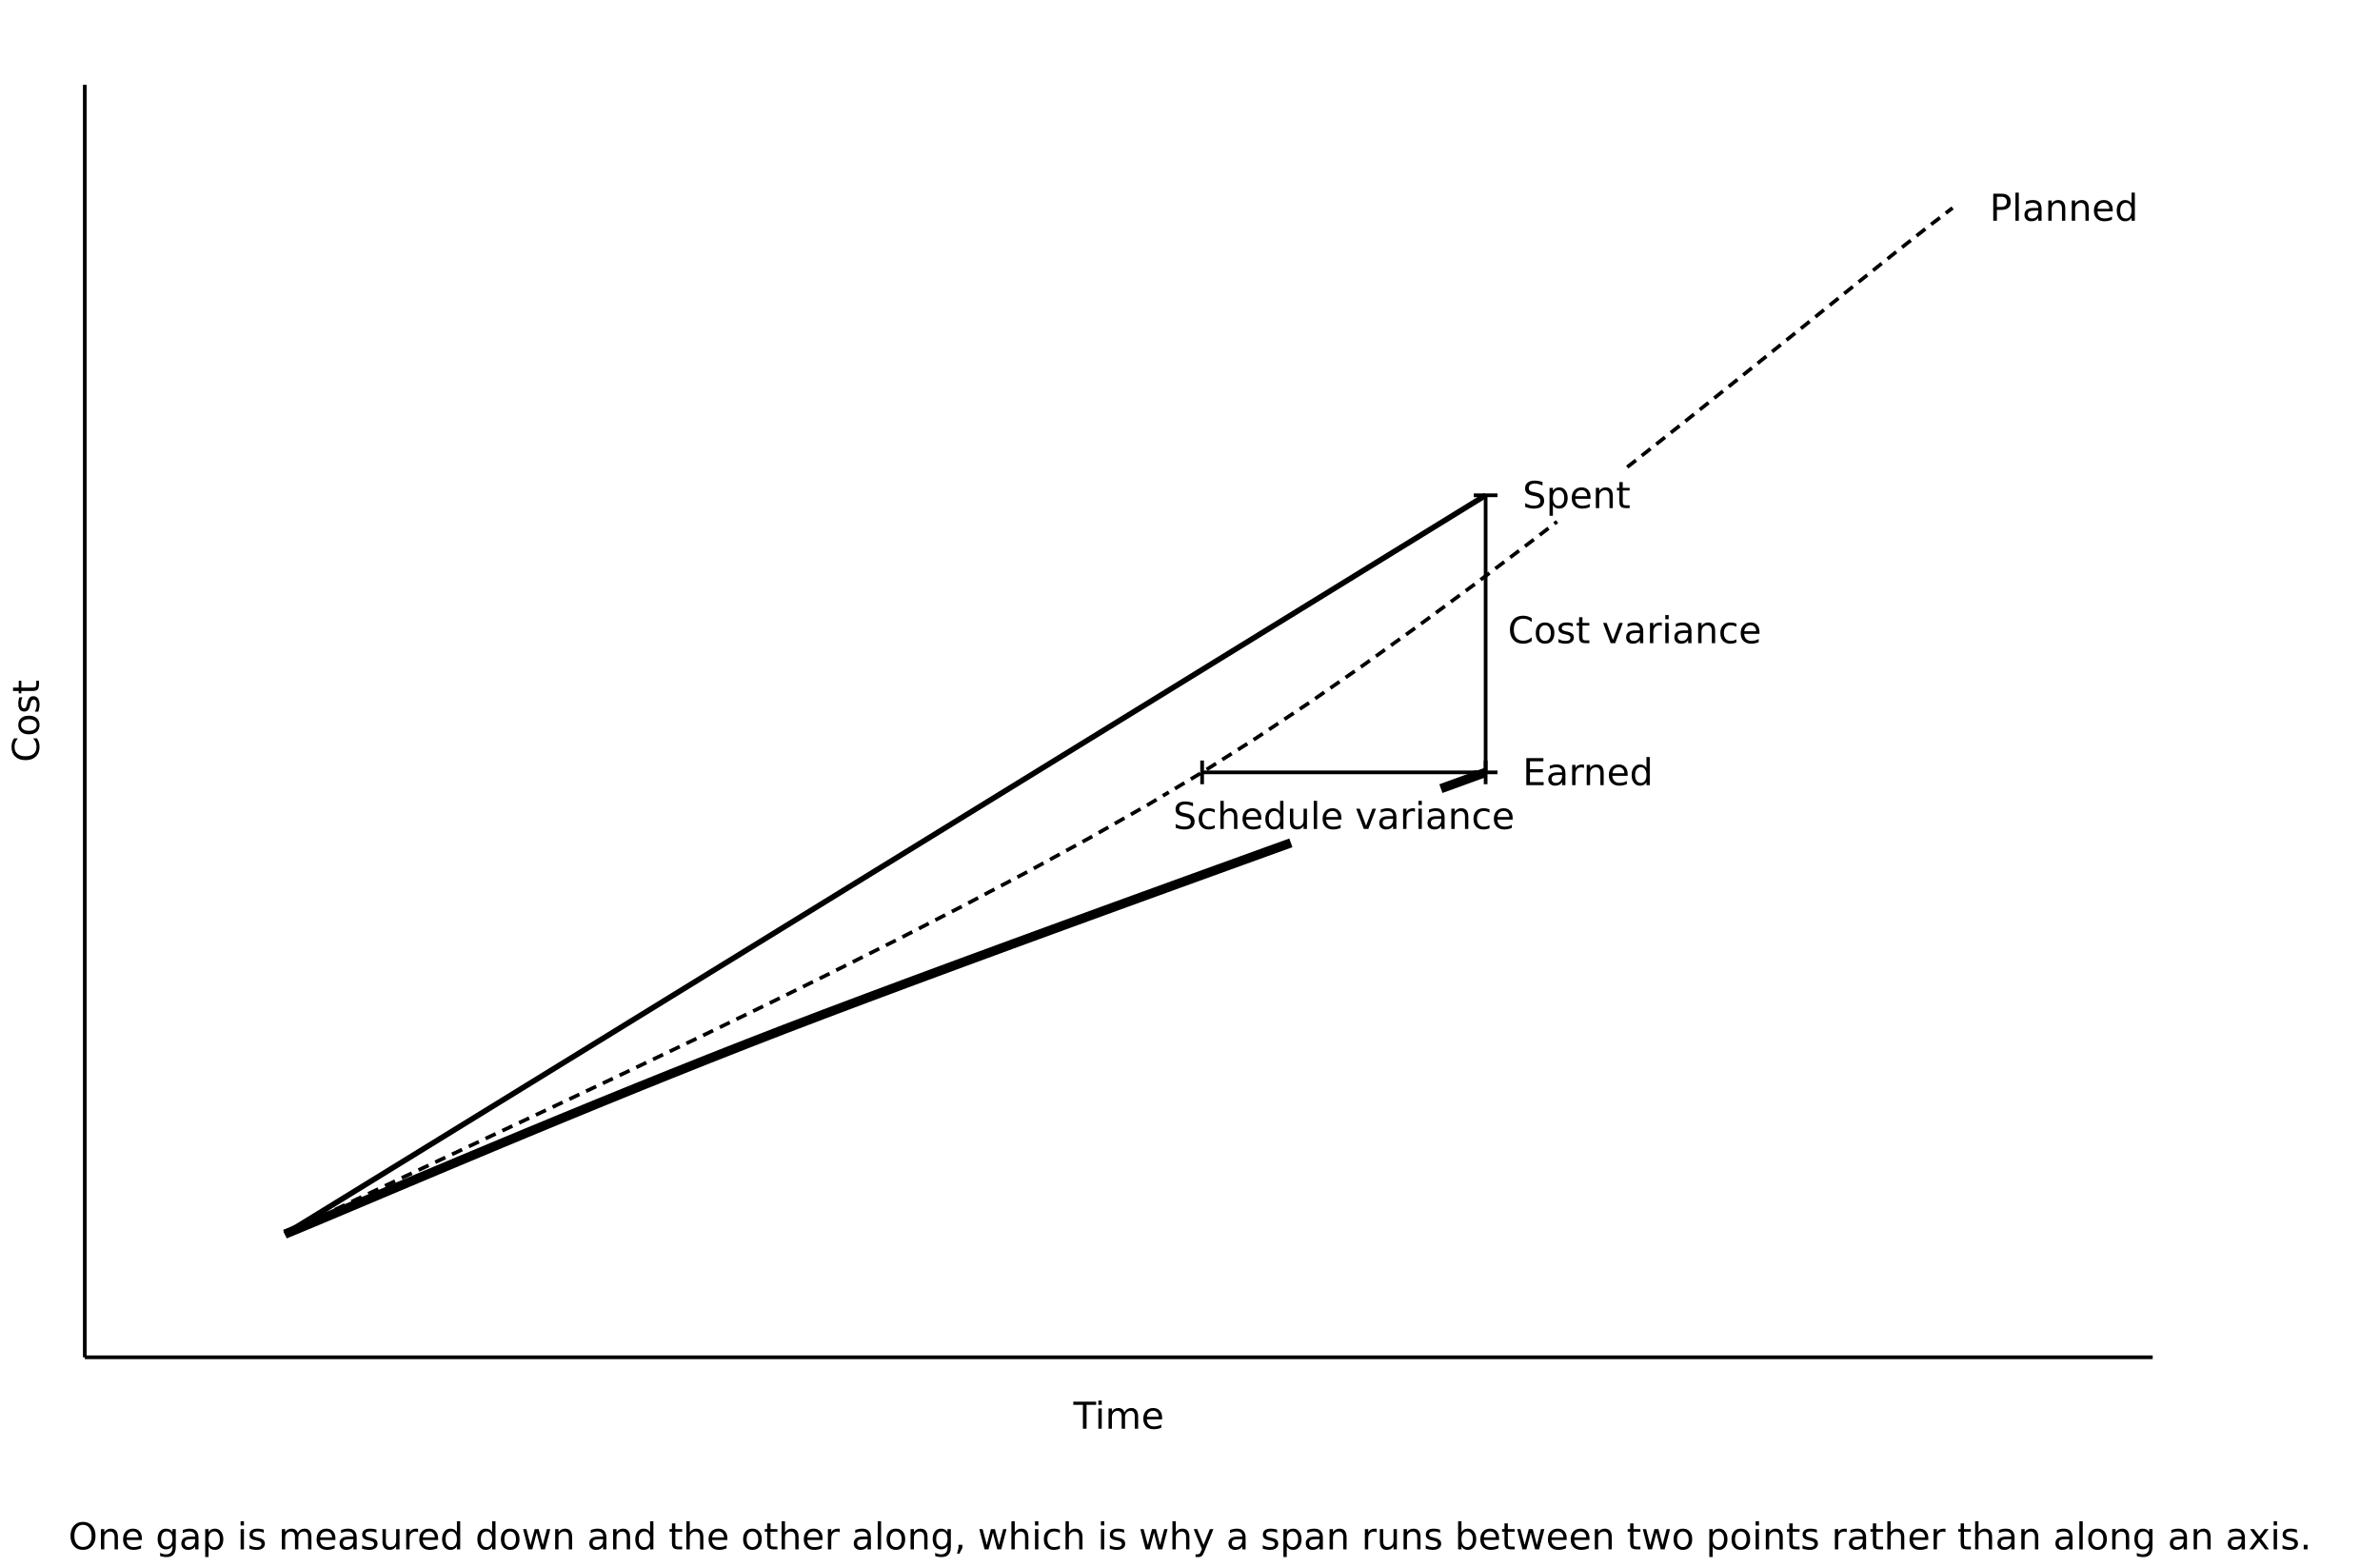
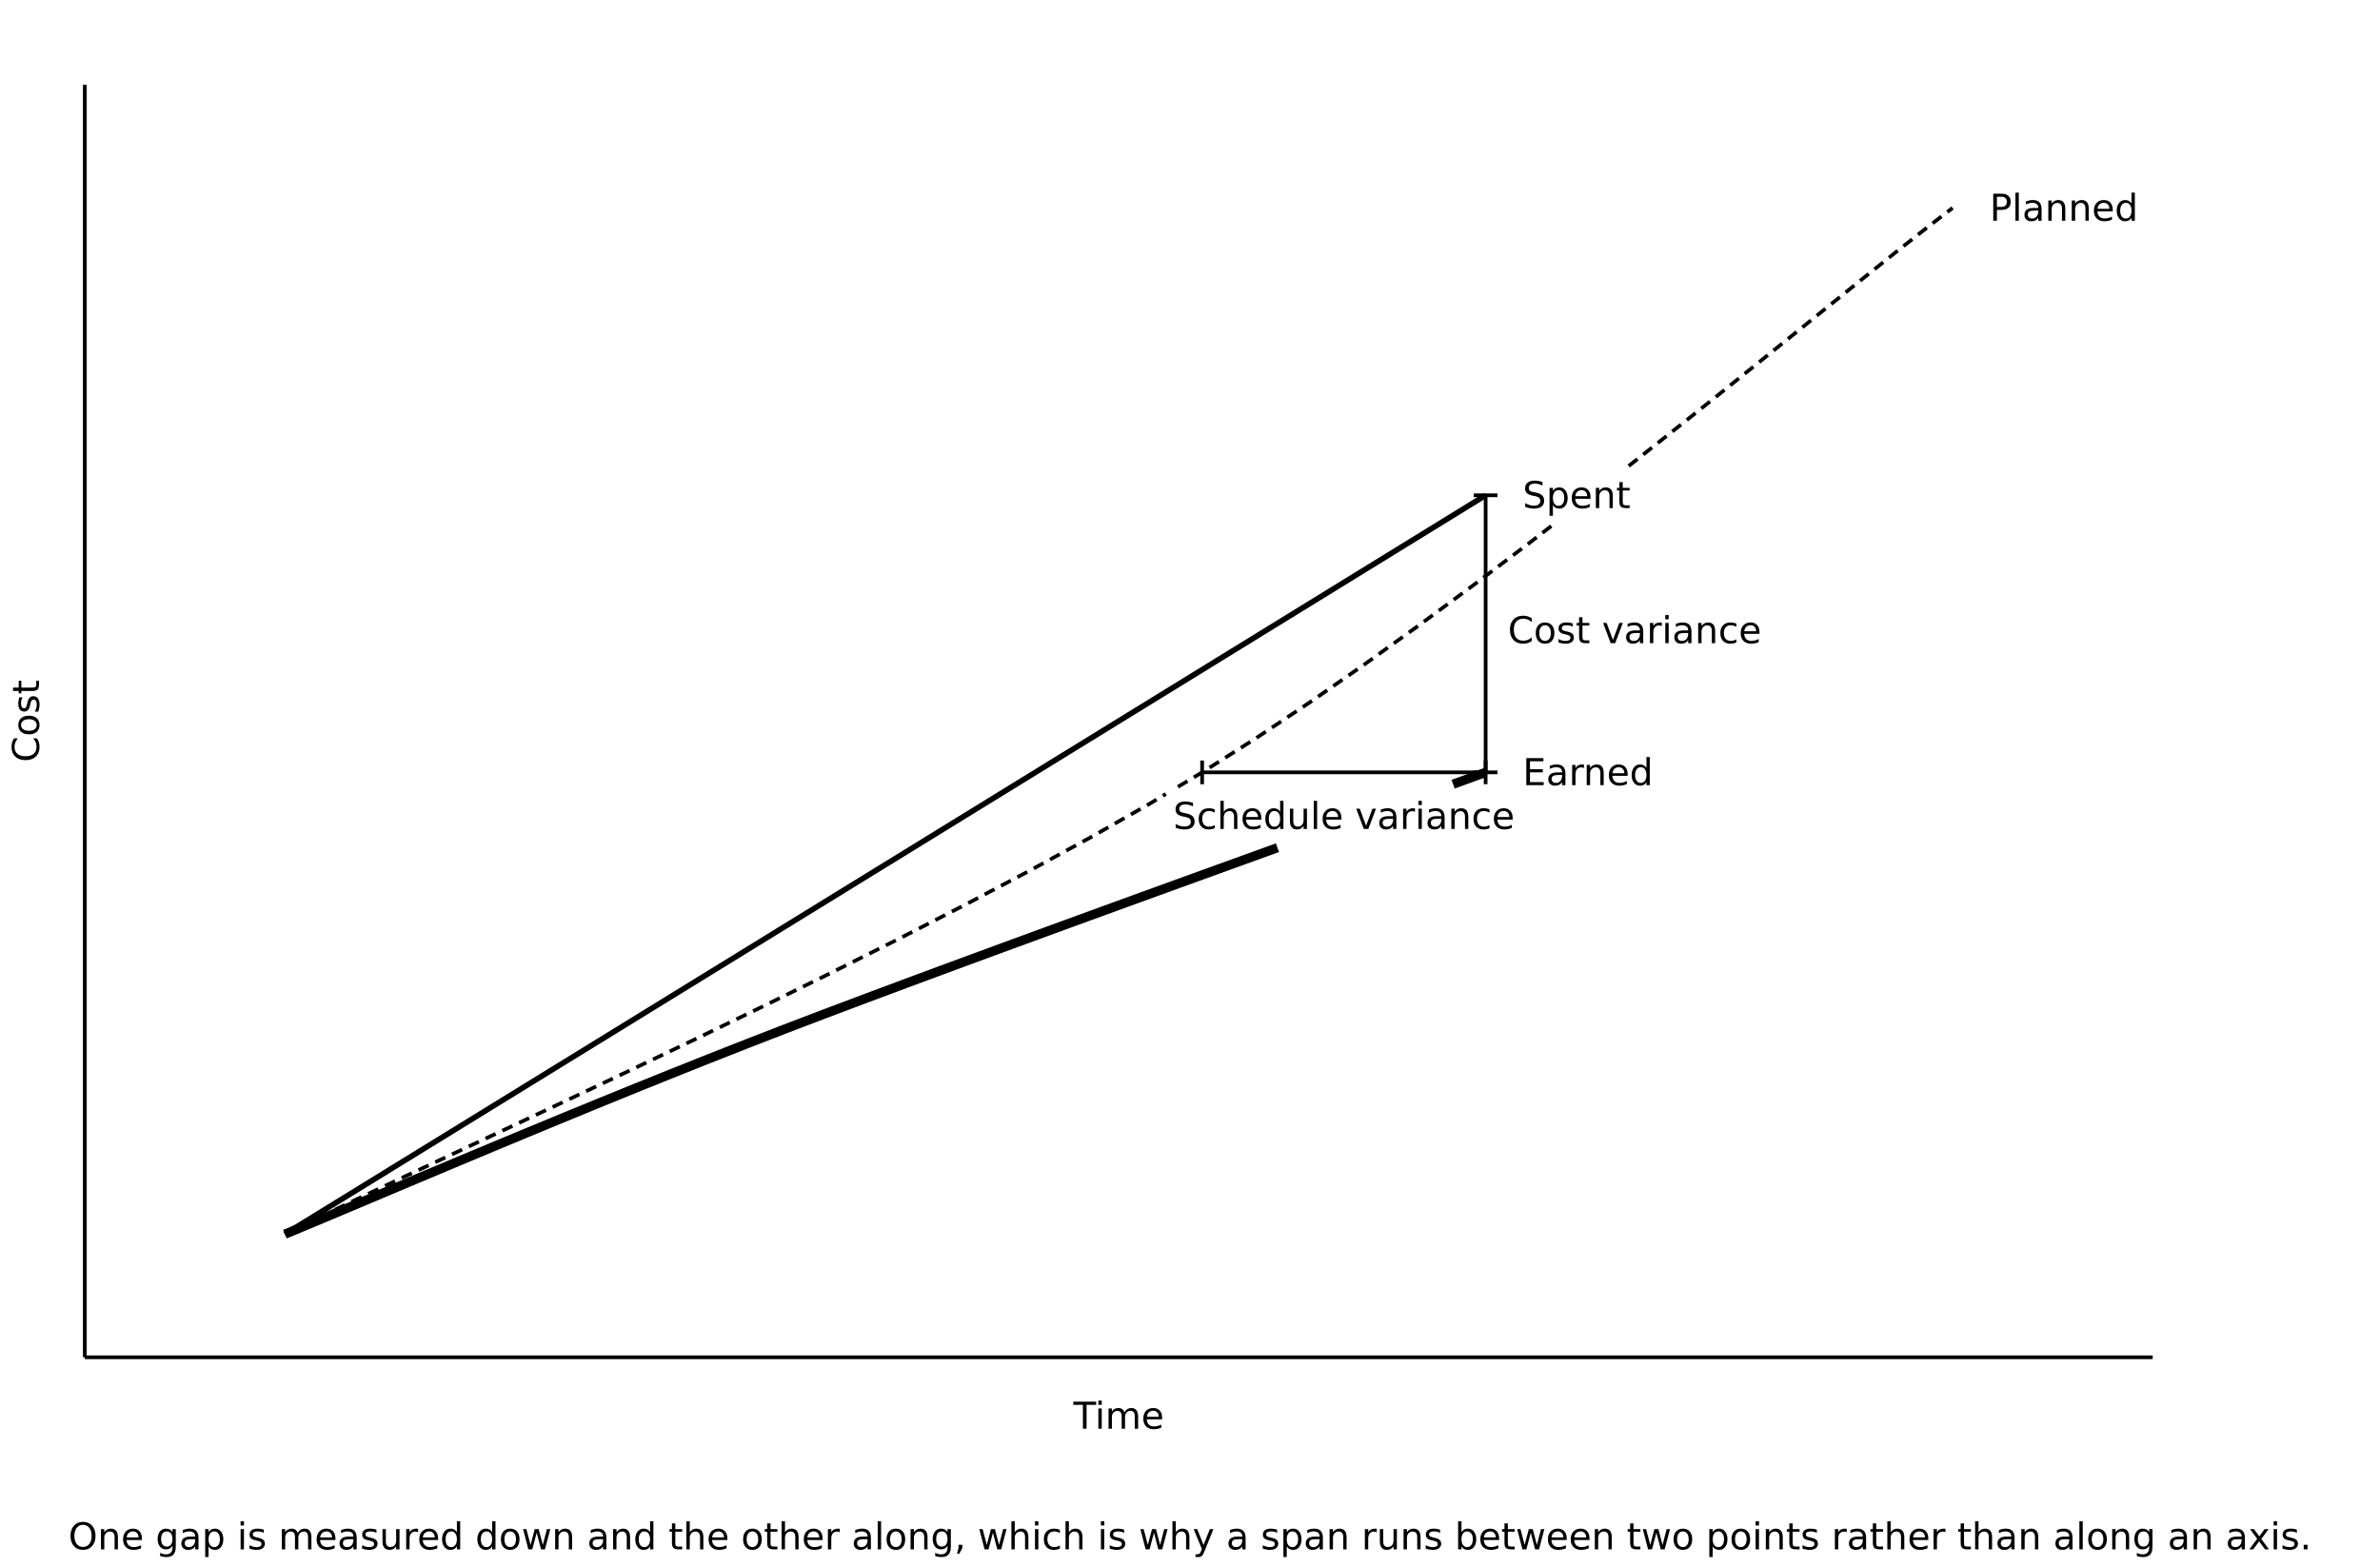
- <svg xmlns="http://www.w3.org/2000/svg" viewBox="-1.25 -1.25 642.5 422.8" role="img" aria-labelledby="dsddc84c1524-title dsddc84c1524-desc">
+ <svg xmlns="http://www.w3.org/2000/svg" viewBox="-1.25 -1.25 642.5 422.8" role="img" aria-labelledby="ds535e0fa060-title ds535e0fa060-desc">
  <path d="M 21.641 21.641 L 21.641 365.159" fill="none" stroke="currentColor" stroke-width="1" />
  <path d="M 21.641 365.159 L 579.888 365.159" fill="none" stroke="currentColor" stroke-width="1" />
  <text x="300.764" y="384.442" font-family="'DejaVu Sans', sans-serif" font-size="10" fill="currentColor" text-anchor="middle">Time</text>
  <text x="9.282" y="193.4" font-family="'DejaVu Sans', sans-serif" font-size="10" fill="currentColor" text-anchor="middle" transform="rotate(-90 9.282 193.4)">Cost</text>
-   <path d="M 75.665 331.916 L 84.422 327.599 L 95.075 322.487 L 107.41 316.652 L 121.212 310.164 L 136.267 303.095 L 152.361 295.515 L 169.279 287.495 L 186.807 279.107 L 204.731 270.421 L 222.837 261.508 L 240.909 252.44 L 258.734 243.287 L 276.097 234.121 L 292.785 225.012 L 308.582 216.032 L 314.295 212.618" fill="none" stroke="currentColor" stroke-width="1" stroke-dasharray="3 2" />
-   <path d="M 315.928 211.642 L 323.274 207.252 L 337.543 198.211 L 352.137 188.49 L 366.939 178.221 L 381.835 167.537 L 396.709 156.568 L 411.445 145.447 L 419.09 139.567" fill="none" stroke="currentColor" stroke-width="1" stroke-dasharray="3 2" />
-   <path d="M 438.028 124.852 L 440.045 123.276 L 453.676 112.49 L 466.709 102.08 L 479.028 92.176 L 490.516 82.912 L 501.059 74.419 L 510.542 66.829 L 518.849 60.273 L 525.864 54.884" fill="none" stroke="currentColor" stroke-width="1" stroke-dasharray="3 2" />
+   <path d="M 75.665 331.916 L 84.422 327.599 L 95.075 322.487 L 107.41 316.652 L 121.212 310.164 L 136.267 303.095 L 152.361 295.515 L 169.279 287.495 L 186.807 279.107 L 204.731 270.421 L 222.837 261.508 L 240.909 252.44 L 258.734 243.287 L 276.097 234.121 L 292.785 225.012 L 308.582 216.032 L 313.479 213.105" fill="none" stroke="currentColor" stroke-width="1" stroke-dasharray="3 2" />
+   <path d="M 316.744 211.154 L 323.274 207.252 L 337.543 198.211 L 352.137 188.49 L 366.939 178.221 L 381.835 167.537 L 396.709 156.568 L 411.445 145.447 L 418.285 140.186" fill="none" stroke="currentColor" stroke-width="1" stroke-dasharray="3 2" />
+   <path d="M 438.431 124.537 L 440.045 123.276 L 453.676 112.49 L 466.709 102.08 L 479.028 92.176 L 490.516 82.912 L 501.059 74.419 L 510.542 66.829 L 518.849 60.273 L 525.864 54.884" fill="none" stroke="currentColor" stroke-width="1" stroke-dasharray="3 2" />
  <text x="535.864" y="58.346" font-family="'DejaVu Sans', sans-serif" font-size="10" fill="currentColor">Planned</text>
  <path d="M 75.665 331.916 L 80.297 329.065 L 85.715 325.731 L 91.858 321.951 L 98.667 317.761 L 106.083 313.198 L 114.046 308.298 L 122.497 303.097 L 131.377 297.633 L 140.626 291.942 L 150.185 286.059 L 159.994 280.023 L 169.995 273.869 L 180.128 267.634 L 190.333 261.354 L 200.552 255.066 L 210.724 248.806 L 221.404 242.234 L 233.067 235.057 L 245.535 227.386 L 258.628 219.328 L 272.171 210.995 L 285.983 202.495 L 299.888 193.939 L 313.707 185.435 L 327.263 177.094 L 340.376 169.024 L 352.87 161.336 L 364.566 154.139 L 375.286 147.543 L 384.851 141.657 L 393.085 136.59 L 399.808 132.453" fill="none" stroke="currentColor" stroke-width="1.5" />
  <text x="409.808" y="135.915" font-family="'DejaVu Sans', sans-serif" font-size="10" fill="currentColor">Spent</text>
-   <path d="M 75.665 331.916 L 80.297 330 L 85.715 327.736 L 91.858 325.154 L 98.667 322.284 L 106.083 319.158 L 114.046 315.805 L 122.497 312.256 L 131.377 308.541 L 140.626 304.691 L 150.185 300.736 L 159.994 296.707 L 169.995 292.633 L 180.128 288.547 L 190.333 284.477 L 200.552 280.454 L 210.724 276.509 L 221.404 272.434 L 233.067 268.042 L 245.535 263.392 L 258.628 258.546 L 272.171 253.564 L 285.983 248.509 L 299.888 243.439 L 313.707 238.418 L 327.263 233.504 L 340.376 228.759 L 347.228 226.284" fill="none" stroke="currentColor" stroke-width="2.5" />
-   <path d="M 387.733 211.644 L 393.085 209.703 L 399.808 207.252" fill="none" stroke="currentColor" stroke-width="2.5" />
+   <path d="M 75.665 331.916 L 80.297 330 L 85.715 327.736 L 91.858 325.154 L 98.667 322.284 L 106.083 319.158 L 114.046 315.805 L 122.497 312.256 L 131.377 308.541 L 140.626 304.691 L 150.185 300.736 L 159.994 296.707 L 169.995 292.633 L 180.128 288.547 L 190.333 284.477 L 200.552 280.454 L 210.724 276.509 L 221.404 272.434 L 233.067 268.042 L 245.535 263.392 L 258.628 258.546 L 272.171 253.564 L 285.983 248.509 L 299.888 243.439 L 313.707 238.418 L 327.263 233.504 L 340.376 228.759 L 343.601 227.594" fill="none" stroke="currentColor" stroke-width="2.5" />
+   <path d="M 391.026 210.45 L 393.085 209.703 L 399.808 207.252" fill="none" stroke="currentColor" stroke-width="2.5" />
  <text x="409.808" y="210.713" font-family="'DejaVu Sans', sans-serif" font-size="10" fill="currentColor">Earned</text>
  <path d="M 399.808 132.453 L 399.808 207.252" fill="none" stroke="currentColor" stroke-width="1" />
  <path d="M 403.008 132.453 L 396.608 132.453" fill="none" stroke="currentColor" stroke-width="1" />
  <path d="M 403.008 207.252 L 396.608 207.252" fill="none" stroke="currentColor" stroke-width="1" />
  <text x="440.039" y="172.385" font-family="'DejaVu Sans', sans-serif" font-size="10" fill="currentColor" text-anchor="middle">
    <tspan>Cost variance</tspan>
  </text>
  <path d="M 399.808 207.252 L 323.274 207.252" fill="none" stroke="currentColor" stroke-width="1" />
  <path d="M 399.808 210.452 L 399.808 204.052" fill="none" stroke="currentColor" stroke-width="1" />
  <path d="M 323.274 210.452 L 323.274 204.052" fill="none" stroke="currentColor" stroke-width="1" />
  <text x="361.541" y="222.534" font-family="'DejaVu Sans', sans-serif" font-size="10" fill="currentColor" text-anchor="middle">
    <tspan>Schedule variance</tspan>
  </text>
  <text x="320" y="417.012" font-family="'DejaVu Sans', sans-serif" font-size="10" fill="currentColor" text-anchor="middle">
    <tspan>One gap is measured down and the other along, which is why a span runs between two points rather than along an axis.</tspan>
  </text>
</svg>
